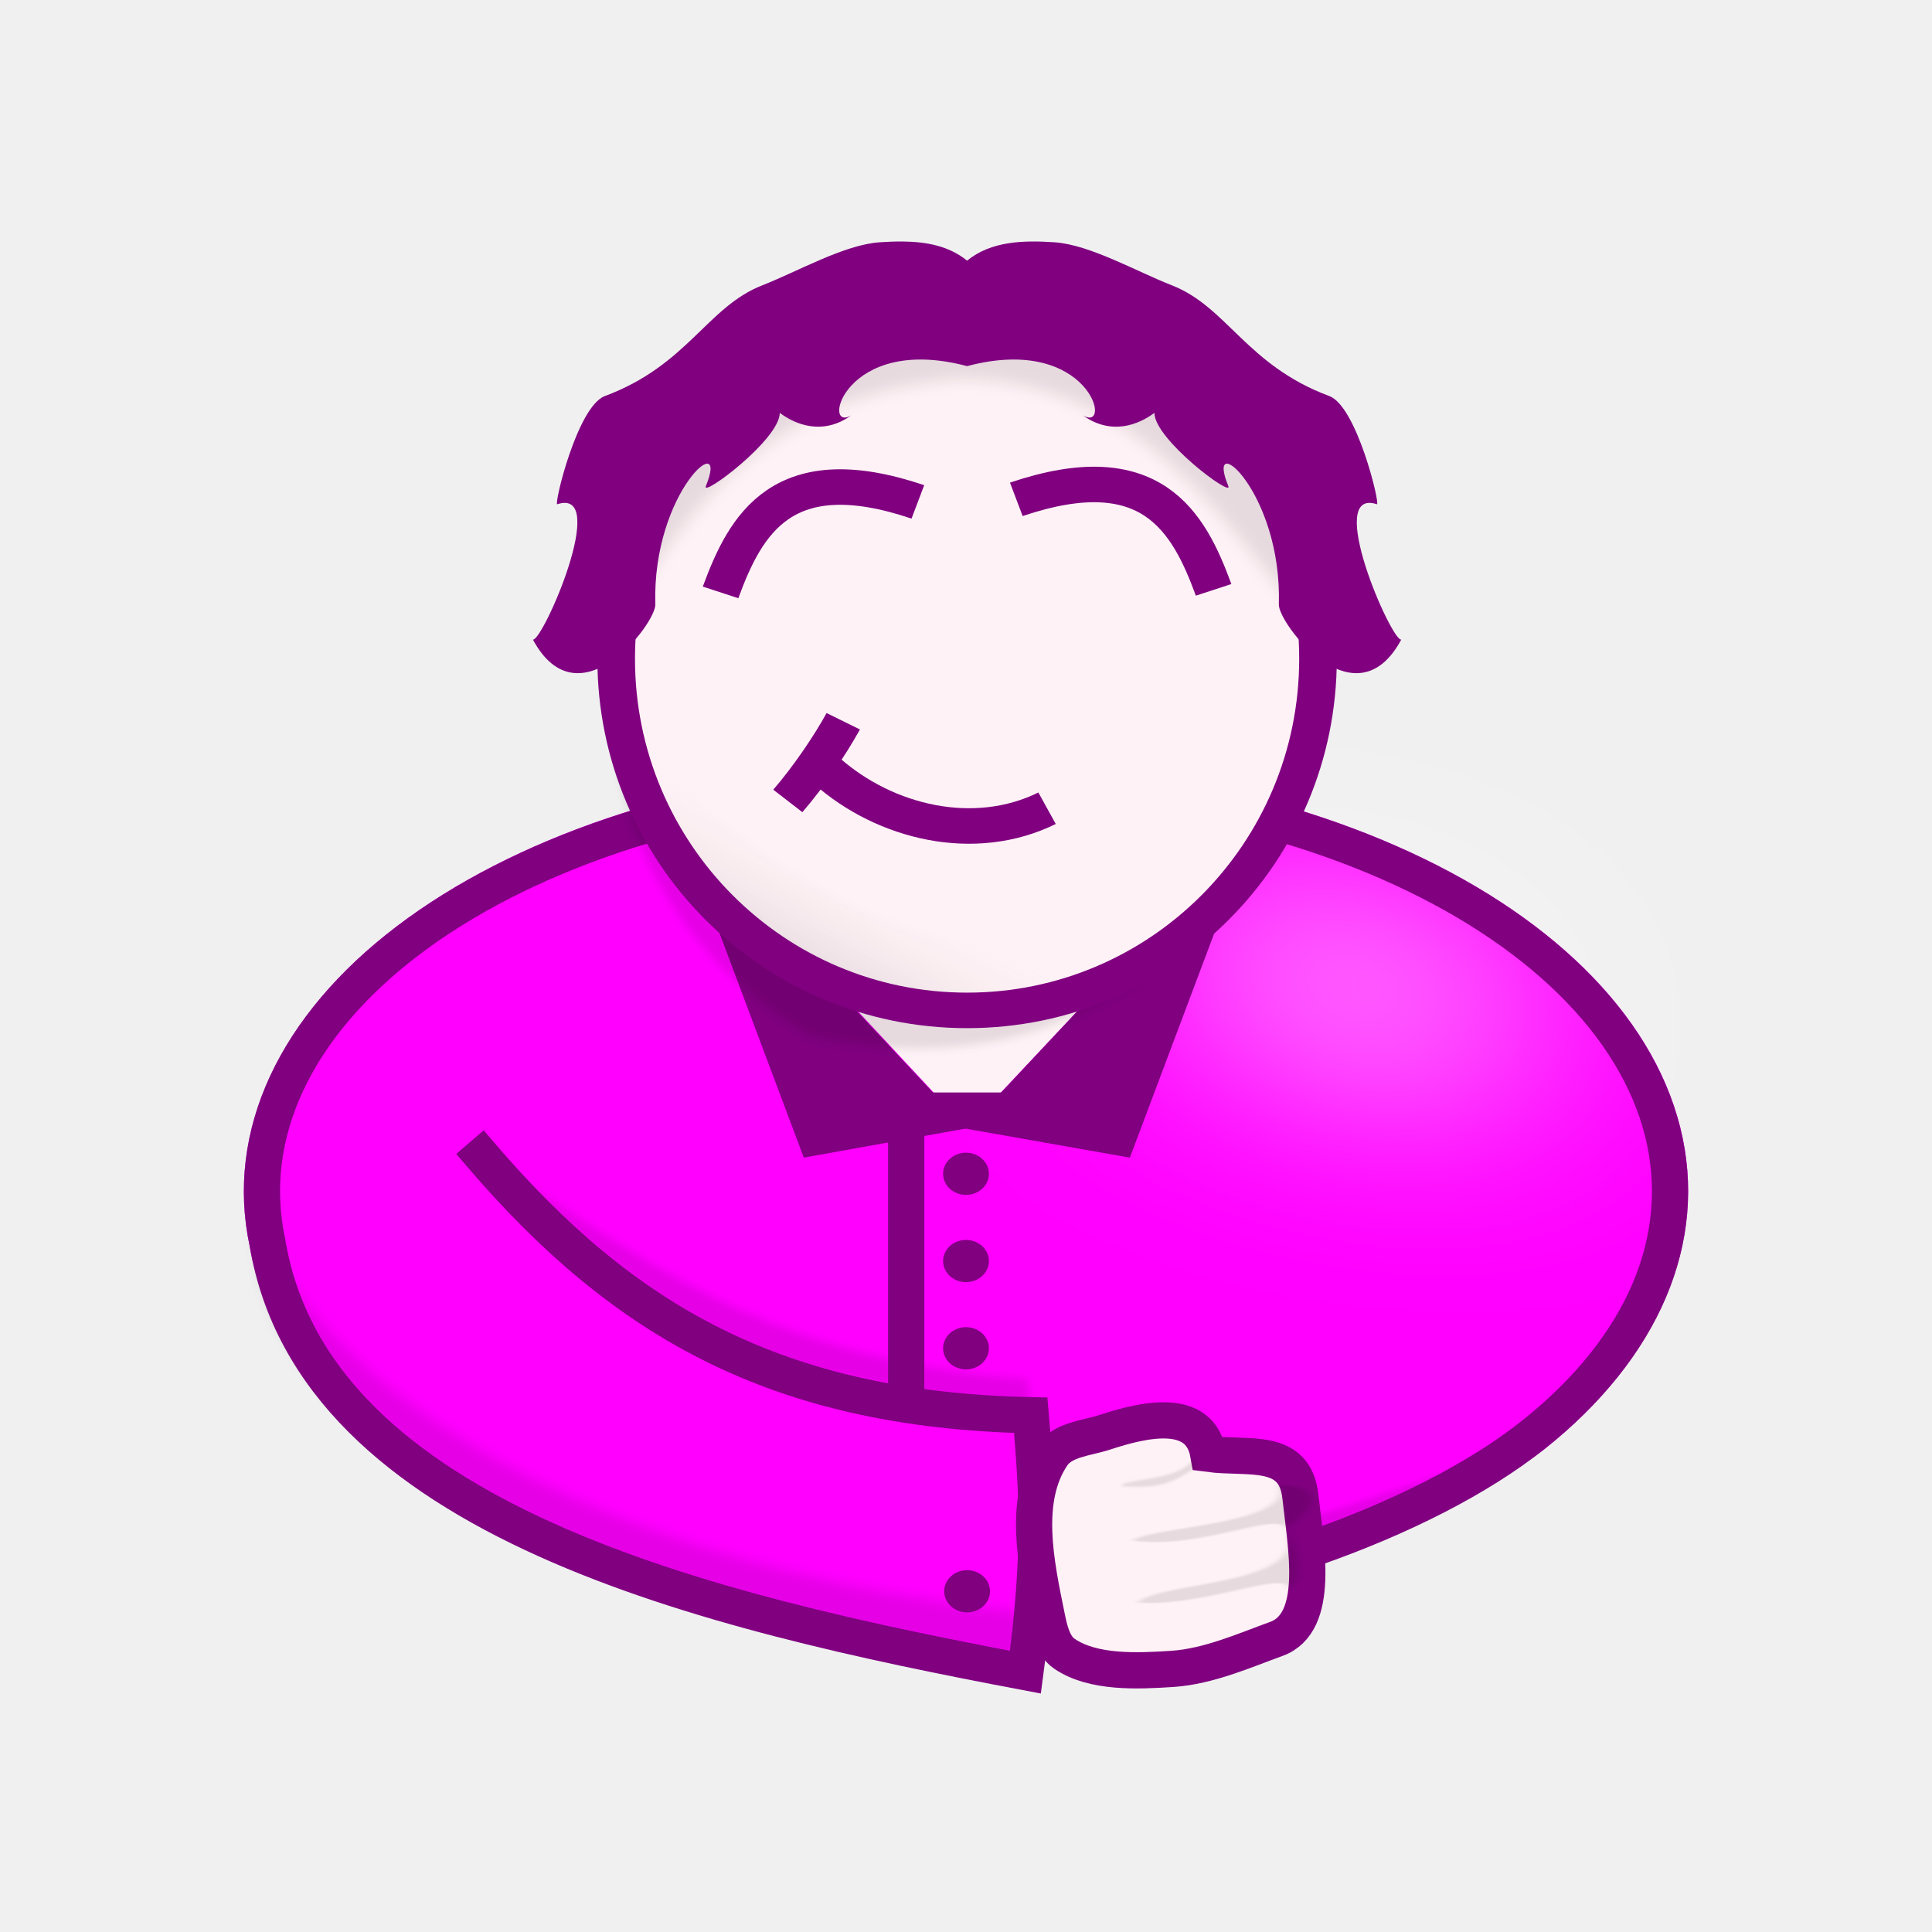
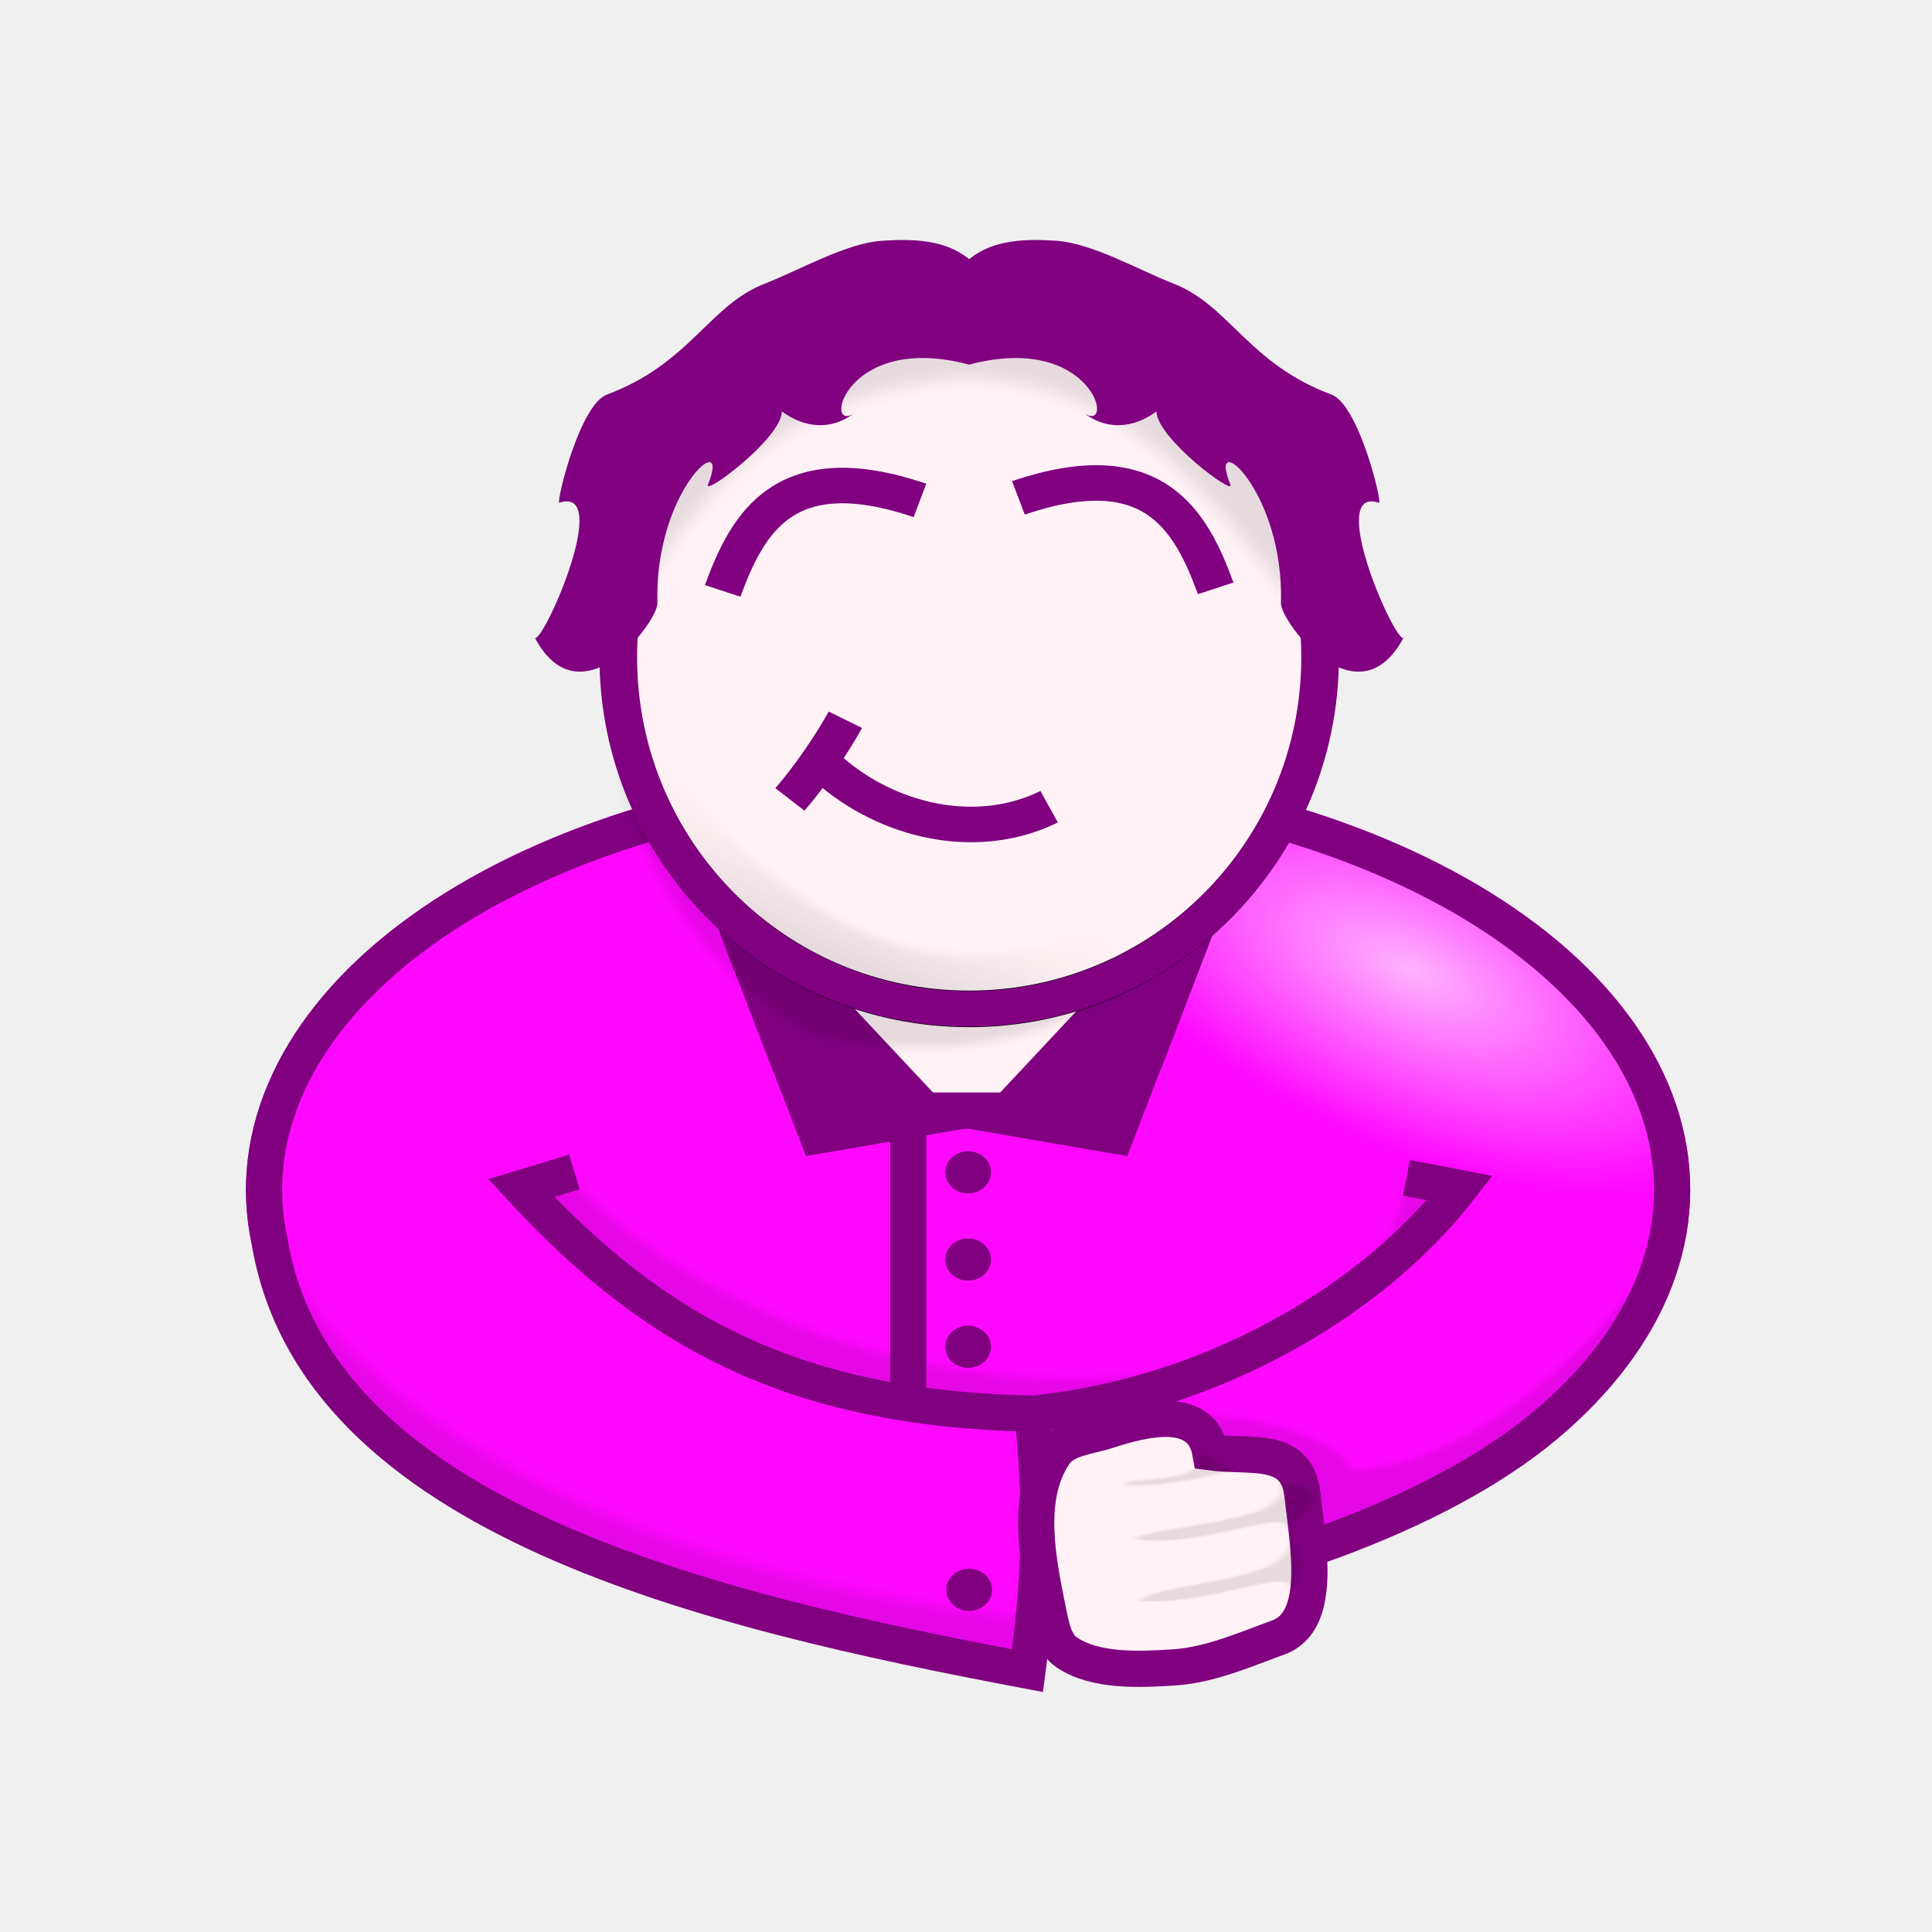
<svg xmlns="http://www.w3.org/2000/svg" xmlns:xlink="http://www.w3.org/1999/xlink" width="1600" height="1600" viewBox="0 0 1600 1600" version="1.1" id="svg8" enable-background="new">
  <defs id="defs2">
+     <linearGradient id="linearGradient888">
+       <stop style="stop-color:#ffb3ff;stop-opacity:1" offset="0" id="stop884" />
+       <stop style="stop-color:#ff00ff;stop-opacity:0.97" offset="1" id="stop886" />
+     </linearGradient>
    <linearGradient id="linearGradient1339">
      <stop id="stop1335" offset="0" style="stop-color:#ffffff;stop-opacity:0" />
      <stop id="stop1337" offset="1" style="stop-color:#000000;stop-opacity:0.996" />
    </linearGradient>
-     <linearGradient xlink:href="#linearGradient1339" id="linearGradient2511" x1="697.047" y1="343.439" x2="696.175" y2="434.516" gradientUnits="userSpaceOnUse" gradientTransform="matrix(1.105025,0.5759596,0,1.28166,-93.32295,-306.5986)" />
-     <filter style="color-interpolation-filters:sRGB" id="filter1130" x="-0.659" width="2.318" y="-1.173" height="3.346">
-       <feGaussianBlur stdDeviation="53.489" id="feGaussianBlur1132" />
-     </filter>
+     <linearGradient xlink:href="#linearGradient1339" id="linearGradient2511" x1="722.795" y1="319.609" x2="732.288" y2="412.825" gradientUnits="userSpaceOnUse" gradientTransform="matrix(1.105025,0.5759596,0,1.28166,-91.59235,-307.8479)" />
    <filter style="color-interpolation-filters:sRGB" id="filter1148" x="-0.018" width="1.035" y="-0.037" height="1.075">
      <feGaussianBlur stdDeviation="3.347" id="feGaussianBlur1150" />
    </filter>
    <filter style="color-interpolation-filters:sRGB" id="filter1160" x="-0.019" width="1.038" y="-0.033" height="1.065">
      <feGaussianBlur stdDeviation="5.159" id="feGaussianBlur1162" />
    </filter>
    <filter style="color-interpolation-filters:sRGB" id="filter1184" x="-0.016" width="1.032" y="-0.048" height="1.096">
      <feGaussianBlur stdDeviation="2.538" id="feGaussianBlur1186" />
    </filter>
    <filter style="color-interpolation-filters:sRGB" id="filter1208" x="-0.019" width="1.037" y="-0.034" height="1.067">
      <feGaussianBlur stdDeviation="3.41" id="feGaussianBlur1210" />
    </filter>
    <filter style="color-interpolation-filters:sRGB" id="filter1226" x="-0.027" width="1.053" y="-0.056" height="1.112">
      <feGaussianBlur stdDeviation="6.268" id="feGaussianBlur1228" />
    </filter>
-     <filter style="color-interpolation-filters:sRGB" id="filter1240" x="-0.017" width="1.034" y="-0.04" height="1.081">
-       <feGaussianBlur stdDeviation="3.24" id="feGaussianBlur1242" />
-     </filter>
    <filter style="color-interpolation-filters:sRGB" id="filter934" x="-0.05" width="1.101" y="-0.151" height="1.302">
      <feGaussianBlur stdDeviation="1.294" id="feGaussianBlur936" />
    </filter>
+     <radialGradient xlink:href="#linearGradient888" id="radialGradient890" cx="1069.486" cy="-469.931" fx="1069.486" fy="-469.931" r="598.001" gradientTransform="matrix(0.4687279,0.2130708,-0.0992805,0.2184042,547.7037,-383.3239)" gradientUnits="userSpaceOnUse" />
+     <filter style="color-interpolation-filters:sRGB" id="filter957" x="-0.018" width="1.036" y="-0.036" height="1.071">
+       <feGaussianBlur stdDeviation="3.586" id="feGaussianBlur959" />
+     </filter>
  </defs>
-   <g id="layer5">
+   <g id="layer5" style="display:inline">
    <g id="layer7" style="display:inline" transform="translate(2.056898,158.0872)">
      <g id="layer1" transform="translate(71.23495,903.3248)" style="display:inline;opacity:1">
-         <path style="color:#000000;font-style:normal;font-variant:normal;font-weight:normal;font-stretch:normal;font-size:medium;line-height:normal;font-family:sans-serif;font-variant-ligatures:normal;font-variant-position:normal;font-variant-caps:normal;font-variant-numeric:normal;font-variant-alternates:normal;font-feature-settings:normal;text-indent:0;text-align:start;text-decoration:none;text-decoration-line:none;text-decoration-style:solid;text-decoration-color:#000000;letter-spacing:normal;word-spacing:normal;text-transform:none;writing-mode:lr-tb;direction:ltr;text-orientation:mixed;dominant-baseline:auto;baseline-shift:baseline;text-anchor:start;white-space:normal;shape-padding:0;clip-rule:nonzero;display:inline;overflow:visible;visibility:visible;opacity:1;isolation:auto;mix-blend-mode:normal;color-interpolation:sRGB;color-interpolation-filters:linearRGB;solid-color:#000000;solid-opacity:1;vector-effect:none;fill:#ff00ff;fill-opacity:1;fill-rule:nonzero;stroke:none;stroke-width:30;stroke-linecap:square;stroke-linejoin:miter;stroke-miterlimit:4;stroke-dasharray:none;stroke-dashoffset:0;stroke-opacity:1;paint-order:fill markers stroke;color-rendering:auto;image-rendering:auto;shape-rendering:auto;text-rendering:auto;enable-background:accumulate" d="m 726.403,-430.398 c -26.497,0.008 -53.106,1.055 -79.66,3.17 -154.495,12.304 -294.763,59.447 -391.465,132.959 -96.618,73.449 -142.19,169.47 -121.793,264.803 10.694,63.395 57.459,116.597 118.906,161.322 61.595,44.833 138.863,81.662 214.688,111.213 151.649,59.103 298.049,88.914 298.049,88.914 l 15.508,3.164 8.904,-59.93 c 14.058,-2.77 81.547,-16.225 166.523,-38.814 94.25,-25.055 198.966,-57.438 249.686,-97.719 94.143,-74.767 136.298,-171.693 112.367,-266.734 -23.93,-95.041 -109.485,-177.62 -235.012,-232.738 -103.952,-45.645 -229.033,-69.649 -356.701,-69.609 z" id="path891" />
-         <path style="display:inline;fill:#fff2f6;fill-opacity:1;fill-rule:nonzero;stroke:none;stroke-width:32.722;stroke-linecap:butt;stroke-linejoin:miter;stroke-miterlimit:4;stroke-dasharray:none;stroke-opacity:1;paint-order:fill markers stroke" id="path957" d="m 429.504,-446.931 a 667.427,357.657 0 0 1 598.417,0.593 l -300.311,319.406 z" />
+         <path style="color:#000000;font-style:normal;font-variant:normal;font-weight:normal;font-stretch:normal;font-size:medium;line-height:normal;font-family:sans-serif;font-variant-ligatures:normal;font-variant-position:normal;font-variant-caps:normal;font-variant-numeric:normal;font-variant-alternates:normal;font-feature-settings:normal;text-indent:0;text-align:start;text-decoration:none;text-decoration-line:none;text-decoration-style:solid;text-decoration-color:#000000;letter-spacing:normal;word-spacing:normal;text-transform:none;writing-mode:lr-tb;direction:ltr;text-orientation:mixed;dominant-baseline:auto;baseline-shift:baseline;text-anchor:start;white-space:normal;shape-padding:0;clip-rule:nonzero;display:inline;overflow:visible;visibility:visible;opacity:1;isolation:auto;mix-blend-mode:normal;color-interpolation:sRGB;color-interpolation-filters:linearRGB;solid-color:#000000;solid-opacity:1;vector-effect:none;fill:url(#radialGradient890);fill-opacity:1;fill-rule:nonzero;stroke:none;stroke-width:30;stroke-linecap:square;stroke-linejoin:miter;stroke-miterlimit:4;stroke-dasharray:none;stroke-dashoffset:0;stroke-opacity:1;paint-order:fill markers stroke;color-rendering:auto;image-rendering:auto;shape-rendering:auto;text-rendering:auto;enable-background:accumulate" d="m 728.134,-431.648 c -26.497,0.008 -53.106,1.055 -79.66,3.17 -154.495,12.304 -294.763,59.447 -391.465,132.959 -96.618,73.449 -142.19,169.47 -121.793,264.803 10.694,63.395 57.459,116.597 118.906,161.322 61.595,44.833 138.863,81.662 214.688,111.213 151.649,59.103 298.049,88.914 298.049,88.914 l 15.508,3.164 8.904,-59.93 c 14.058,-2.77 81.547,-16.225 166.523,-38.814 94.25,-25.055 198.966,-57.438 249.686,-97.719 94.143,-74.767 136.298,-171.693 112.367,-266.734 -23.93,-95.041 -109.485,-177.62 -235.012,-232.738 -103.952,-45.645 -229.033,-69.649 -356.701,-69.609 z" id="path891" />
+         <path style="display:inline;fill:#fff2f6;stroke:none;stroke-width:1px;stroke-linecap:butt;stroke-linejoin:miter;stroke-opacity:1;fill-opacity:1" d="m 502.33,-389.886 24.762,72.358 123.539,176.259 163.669,-1.574 114.692,-180.981 26.28,-68.273 c -143.14,-34.844 -311.286,-39.58 -452.943,2.21 z" id="path981" />
      </g>
      <g style="display:inline;opacity:1" transform="translate(71.23495,903.3248)" id="g1184">
-         <ellipse style="display:inline;opacity:1;fill:#ffffff;fill-opacity:1;fill-rule:nonzero;stroke:none;stroke-width:30;stroke-linecap:square;stroke-linejoin:round;stroke-miterlimit:4;stroke-dasharray:none;stroke-opacity:1;paint-order:stroke fill markers;filter:url(#filter1130)" id="path945" cx="885.227" cy="-573.16" rx="96.785" ry="39.344" transform="matrix(1.74089,0.4457144,0.02725236,1.229946,-477.462,66.83464)" />
-         <path style="display:inline;opacity:0.1;fill:#000000;fill-opacity:1;stroke:#000000;stroke-width:1px;stroke-linecap:butt;stroke-linejoin:miter;stroke-opacity:1;filter:url(#filter1148)" d="M 325.683,-104.16 C 465.921,-15.394 554.547,62.88 777.388,81.517 l 2.926,29.114 -259.368,-52.775 z" id="path915" />
-         <path style="opacity:0.1;fill:#000000;fill-opacity:1;stroke:none;stroke-width:1px;stroke-linecap:butt;stroke-linejoin:miter;stroke-opacity:1;filter:url(#filter1160)" d="m 137.59,-56.287 c 66.825,170.327 321.927,300.32 651.95,331.504 l -13.625,48.189 C 281.367,224.327 132.745,92.411 137.59,-56.287 Z" id="path1138" />
-         <path style="opacity:0.1;fill:#000000;fill-opacity:1;stroke:none;stroke-width:1px;stroke-linecap:butt;stroke-linejoin:miter;stroke-opacity:1;filter:url(#filter1184)" d="m 788.482,270.464 -2.688,-43.462 c 106.171,14.851 248.011,-37.511 380.579,-83.46 -111.362,60.803 -223.052,121.191 -377.892,126.922 z" id="path1166" />
+         <path style="display:inline;opacity:0.1;fill:#000000;fill-opacity:1;stroke:#000000;stroke-width:1px;stroke-linecap:butt;stroke-linejoin:miter;stroke-opacity:1;filter:url(#filter1148)" d="m 358.405,-77.527 46.543,-0.87 C 606.709,126.954 1063.152,144.753 1091.47,-86.021 l 44.272,8.494 c -186.876,232.969 -573.013,262.573 -777.337,-5e-6 z" id="path915" />
+         <path style="opacity:0.1;fill:#000000;fill-opacity:1;stroke:none;stroke-width:1px;stroke-linecap:butt;stroke-linejoin:miter;stroke-opacity:1;filter:url(#filter1160)" d="M 139.32,-57.537 C 206.145,112.791 459.021,248.348 789.045,279.532 l -11.399,42.625 C 283.111,223.087 192.299,132.246 139.32,-57.537 Z" id="path1138" />
+         <path style="opacity:0.1;fill:#000000;fill-opacity:1;stroke:none;stroke-width:1px;stroke-linecap:butt;stroke-linejoin:miter;stroke-opacity:1;filter:url(#filter1184)" d="m 790.212,269.215 -6.583,-138.607 c 115.316,-41.863 246.059,-12.204 263.434,25.938 87.191,-5.421 181.459,-77.704 257.359,-183.956 C 1298.624,89.28 984.024,284.116 790.212,269.215 Z" id="path1166" />
      </g>
      <g transform="translate(71.23495,903.3248)" id="g1055" style="display:inline">
-         <ellipse id="ellipse849" style="opacity:0.115;fill:none;fill-opacity:1;fill-rule:evenodd;stroke:none;stroke-width:30.265;stroke-linecap:butt;stroke-linejoin:miter;stroke-miterlimit:4;stroke-dasharray:none;stroke-opacity:1;paint-order:fill markers stroke" cx="727.61" cy="-70.341" rx="583.872" ry="349.751" />
-         <ellipse ry="16.662" rx="18.157" cy="-17.077" cx="726.708" id="ellipse2524" style="display:inline;opacity:1;fill:#800080;fill-opacity:1;fill-rule:nonzero;stroke:#800080;stroke-width:1.63;stroke-linecap:square;stroke-linejoin:round;stroke-miterlimit:4;stroke-dasharray:none;stroke-opacity:1;paint-order:stroke markers fill" />
-         <ellipse style="display:inline;opacity:1;fill:#800080;fill-opacity:1;fill-rule:nonzero;stroke:#800080;stroke-width:1.63;stroke-linecap:square;stroke-linejoin:round;stroke-miterlimit:4;stroke-dasharray:none;stroke-opacity:1;paint-order:stroke markers fill" id="ellipse2526" cx="726.708" cy="-89.321" rx="18.157" ry="16.662" />
-         <ellipse style="display:inline;opacity:1;fill:#800080;fill-opacity:1;fill-rule:nonzero;stroke:#800080;stroke-width:1.63;stroke-linecap:square;stroke-linejoin:round;stroke-miterlimit:4;stroke-dasharray:none;stroke-opacity:1;paint-order:stroke markers fill" id="ellipse898" cx="726.708" cy="55.168" rx="18.157" ry="16.662" />
-         <path id="path1261" style="display:inline;fill:none;fill-opacity:1;fill-rule:nonzero;stroke:#800080;stroke-width:30;stroke-linecap:square;stroke-linejoin:miter;stroke-miterlimit:4;stroke-dasharray:none;stroke-opacity:1;paint-order:fill markers stroke" d="m 325.683,-104.16 c 116.052,135.313 243.057,210.321 454.631,214.791 5.588,65.382 8.847,114.133 -4.398,212.775 C 515.207,274.077 186.504,198.659 148.192,-32.372 c -19.149,-89.003 22.594,-178.824 116.164,-249.956 93.57,-71.131 231.409,-117.828 383.578,-129.947 152.17,-12.119 306.381,11.318 429.14,65.22 122.758,53.903 204.15,133.918 226.496,222.666 22.346,88.748 -16.158,179.062 -107.149,251.326 C 1105.43,199.201 940.182,256.481 788.482,270.464" />
-         <ellipse style="display:inline;opacity:1;fill:#800080;fill-opacity:1;fill-rule:nonzero;stroke:#800080;stroke-width:1.63;stroke-linecap:square;stroke-linejoin:round;stroke-miterlimit:4;stroke-dasharray:none;stroke-opacity:1;paint-order:stroke markers fill" id="path2513" cx="727.608" cy="256.423" rx="18.157" ry="16.662" />
-         <path style="fill:none;stroke:#800080;stroke-width:30;stroke-linecap:butt;stroke-linejoin:miter;stroke-miterlimit:4;stroke-dasharray:none;stroke-opacity:1" d="M 677.187,-128.932 V 97.513" id="path977" />
-         <g id="g987">
-           <path id="path867" d="m 486.951,-383.513 240.247,256.581 -134.807,24.219 z" style="fill:#800080;fill-opacity:1;stroke:none;stroke-width:1px;stroke-linecap:butt;stroke-linejoin:miter;stroke-opacity:1" />
-           <path style="fill:#800080;fill-opacity:1;stroke:none;stroke-width:1px;stroke-linecap:butt;stroke-linejoin:miter;stroke-opacity:1" d="m 967.856,-383.073 -240.247,256.581 134.807,23.779 z" id="path873" />
-           <path style="fill:none;stroke:#800080;stroke-width:30;stroke-linecap:butt;stroke-linejoin:miter;stroke-miterlimit:4;stroke-dasharray:none;stroke-opacity:1" d="M 846.322,-141.671 H 619.877" id="path982" />
+         <ellipse id="ellipse849" style="opacity:0.115;fill:none;fill-opacity:1;fill-rule:evenodd;stroke:none;stroke-width:30.265;stroke-linecap:butt;stroke-linejoin:miter;stroke-miterlimit:4;stroke-dasharray:none;stroke-opacity:1;paint-order:fill markers stroke" cx="729.34" cy="-71.59" rx="583.872" ry="349.751" />
+         <ellipse ry="16.662" rx="18.157" cy="-18.326" cx="728.439" id="ellipse2524" style="display:inline;opacity:1;fill:#800080;fill-opacity:1;fill-rule:nonzero;stroke:#800080;stroke-width:1.63;stroke-linecap:square;stroke-linejoin:round;stroke-miterlimit:4;stroke-dasharray:none;stroke-opacity:1;paint-order:stroke markers fill" />
+         <ellipse style="display:inline;opacity:1;fill:#800080;fill-opacity:1;fill-rule:nonzero;stroke:#800080;stroke-width:1.63;stroke-linecap:square;stroke-linejoin:round;stroke-miterlimit:4;stroke-dasharray:none;stroke-opacity:1;paint-order:stroke markers fill" id="ellipse2526" cx="728.439" cy="-90.57" rx="18.157" ry="16.662" />
+         <ellipse style="display:inline;opacity:1;fill:#800080;fill-opacity:1;fill-rule:nonzero;stroke:#800080;stroke-width:1.63;stroke-linecap:square;stroke-linejoin:round;stroke-miterlimit:4;stroke-dasharray:none;stroke-opacity:1;paint-order:stroke markers fill" id="ellipse898" cx="728.439" cy="53.918" rx="18.157" ry="16.662" />
+         <path id="path1261" style="display:inline;fill:none;fill-opacity:1;fill-rule:nonzero;stroke:#800080;stroke-width:30;stroke-linecap:square;stroke-linejoin:miter;stroke-miterlimit:4;stroke-dasharray:none;stroke-opacity:1;paint-order:fill markers stroke" d="m 388.061,-86.492 -29.656,8.965 C 468.65,41.93 583.951,105.197 782.044,109.382 c 5.588,65.382 8.847,114.133 -4.398,212.775 C 516.938,272.828 188.234,197.41 149.923,-33.621 130.773,-122.624 172.517,-212.446 266.086,-283.577 c 93.57,-71.131 231.409,-117.828 383.578,-129.947 152.17,-12.119 306.381,11.318 429.14,65.22 122.758,53.903 204.15,133.918 226.496,222.666 22.346,88.748 -16.158,179.062 -107.149,251.326 -90.991,72.264 -256.239,129.544 -407.939,143.527" />
+         <ellipse style="display:inline;opacity:1;fill:#800080;fill-opacity:1;fill-rule:nonzero;stroke:#800080;stroke-width:1.63;stroke-linecap:square;stroke-linejoin:round;stroke-miterlimit:4;stroke-dasharray:none;stroke-opacity:1;paint-order:stroke markers fill" id="path2513" cx="729.339" cy="255.174" rx="18.157" ry="16.662" />
+         <path style="fill:none;stroke:#800080;stroke-width:30;stroke-linecap:butt;stroke-linejoin:miter;stroke-miterlimit:4;stroke-dasharray:none;stroke-opacity:1" d="M 678.918,-130.181 V 96.264" id="path977" />
+         <path style="fill:none;stroke:#800080;stroke-width:30;stroke-linecap:butt;stroke-linejoin:miter;stroke-miterlimit:4;stroke-dasharray:none;stroke-opacity:1" d="m 1091.47,-86.021 44.272,8.494 C 1063.502,15.531 930.949,94.245 782.044,109.382" id="path893" />
+         <g id="g958">
+           <g id="g979">
+             <path id="path982" d="M 839.931,-141.669 H 613.485" style="fill:none;stroke:#800080;stroke-width:30;stroke-linecap:butt;stroke-linejoin:miter;stroke-miterlimit:4;stroke-dasharray:none;stroke-opacity:1" />
+             <path style="fill:#800080;fill-opacity:1;stroke:none;stroke-width:1px;stroke-linecap:butt;stroke-linejoin:miter;stroke-opacity:1" d="m 486.194,-384.322 241.004,257.39 -133.076,22.97 z" id="path867" />
+             <path style="color:#000000;font-style:normal;font-variant:normal;font-weight:normal;font-stretch:normal;font-size:medium;line-height:normal;font-family:sans-serif;font-variant-ligatures:normal;font-variant-position:normal;font-variant-caps:normal;font-variant-numeric:normal;font-variant-alternates:normal;font-feature-settings:normal;text-indent:0;text-align:start;text-decoration:none;text-decoration-line:none;text-decoration-style:solid;text-decoration-color:#000000;letter-spacing:normal;word-spacing:normal;text-transform:none;writing-mode:lr-tb;direction:ltr;text-orientation:mixed;dominant-baseline:auto;baseline-shift:baseline;text-anchor:start;white-space:normal;shape-padding:0;clip-rule:nonzero;display:inline;overflow:visible;visibility:visible;opacity:1;isolation:auto;mix-blend-mode:normal;color-interpolation:sRGB;color-interpolation-filters:linearRGB;solid-color:#000000;solid-opacity:1;vector-effect:none;fill:#800080;fill-opacity:1;fill-rule:nonzero;stroke:none;stroke-width:30;stroke-linecap:butt;stroke-linejoin:miter;stroke-miterlimit:4;stroke-dasharray:none;stroke-dashoffset:0;stroke-opacity:1;color-rendering:auto;image-rendering:auto;shape-rendering:auto;text-rendering:auto;enable-background:accumulate" d="m 513.59,-396.548 -28.001,10.768 81.28,211.355 28.001,-10.768 z" id="path904" />
+             <path id="path918" d="m 968.202,-384.322 -241.004,257.39 133.076,22.97 z" style="fill:#800080;fill-opacity:1;stroke:none;stroke-width:1px;stroke-linecap:butt;stroke-linejoin:miter;stroke-opacity:1" />
+             <path id="path920" d="m 940.806,-396.548 28.001,10.768 -81.28,211.355 -28.001,-10.768 z" style="color:#000000;font-style:normal;font-variant:normal;font-weight:normal;font-stretch:normal;font-size:medium;line-height:normal;font-family:sans-serif;font-variant-ligatures:normal;font-variant-position:normal;font-variant-caps:normal;font-variant-numeric:normal;font-variant-alternates:normal;font-feature-settings:normal;text-indent:0;text-align:start;text-decoration:none;text-decoration-line:none;text-decoration-style:solid;text-decoration-color:#000000;letter-spacing:normal;word-spacing:normal;text-transform:none;writing-mode:lr-tb;direction:ltr;text-orientation:mixed;dominant-baseline:auto;baseline-shift:baseline;text-anchor:start;white-space:normal;shape-padding:0;clip-rule:nonzero;display:inline;overflow:visible;visibility:visible;opacity:1;isolation:auto;mix-blend-mode:normal;color-interpolation:sRGB;color-interpolation-filters:linearRGB;solid-color:#000000;solid-opacity:1;vector-effect:none;fill:#800080;fill-opacity:1;fill-rule:nonzero;stroke:none;stroke-width:30;stroke-linecap:butt;stroke-linejoin:miter;stroke-miterlimit:4;stroke-dasharray:none;stroke-dashoffset:0;stroke-opacity:1;color-rendering:auto;image-rendering:auto;shape-rendering:auto;text-rendering:auto;enable-background:accumulate" />
+           </g>
+         </g>
+       </g>
+       <g id="layer8" transform="translate(-2.056898,-158.0872)">
+         <g id="g1010">
+           <path id="path70" d="m 873.322,1203.806 c -25.022,36.782 -13.617,89.787 -4.721,133.375 2.288,11.209 5.119,24.616 14.557,31.081 23.75,16.269 60.775,14.47 89.501,12.578 30.309,-1.996 60.934,-15.764 85.972,-24.775 37.428,-13.471 24.268,-78.081 20.065,-117.637 -4.46,-41.971 -43.105,-31.169 -76.373,-35.663 -7.119,-39.715 -54.459,-28.101 -85.723,-17.845 -14.955,4.906 -34.425,5.871 -43.278,18.885 z" style="fill:#fff2f6;fill-opacity:1;stroke:#800080;stroke-width:30;stroke-linecap:butt;stroke-linejoin:miter;stroke-miterlimit:4;stroke-dasharray:none;stroke-opacity:1" />
+           <path transform="matrix(-1.003252,0,0,-0.9333132,1924.671,2364.156)" id="path892" d="m 898.965,1229.197 c 4.76,-0.025 34.939,20.671 31.448,12.795 -11.469,-25.87 63.493,-19.569 59.984,-26.466 -29.447,-1.478 -61.933,4.87 -91.432,13.671 z" style="opacity:0.1;fill:#000000;fill-opacity:1;stroke:none;stroke-width:1px;stroke-linecap:butt;stroke-linejoin:miter;stroke-opacity:1;filter:url(#filter934)" />
+           <path style="opacity:0.1;fill:#000000;fill-opacity:1;stroke:none;stroke-width:1px;stroke-linecap:butt;stroke-linejoin:miter;stroke-opacity:1;filter:url(#filter934)" d="m 932.242,1212.351 c -7.988,8.271 -24.168,34.104 0.92,43.036 -5.039,-40.219 57.041,-25.204 65.788,-36.636 -28.105,-17.191 -64.986,12.088 -66.708,-6.401 z" id="path946" transform="matrix(-1.893029,0.2288688,-0.102869,-0.8508546,2956.137,2082.877)" />
+           <path transform="matrix(-1.893029,0.2288688,-0.102869,-0.8508546,2960.338,2134.335)" id="path948" d="m 933.2,1213.431 c -4.706,4.012 -8.852,29.584 -1.913,62.845 -10.648,-63.182 57.45,-38.723 67.663,-57.525 -29.266,-12.298 -67.531,15.845 -65.75,-5.32 z" style="opacity:0.1;fill:#000000;fill-opacity:1;stroke:none;stroke-width:1px;stroke-linecap:butt;stroke-linejoin:miter;stroke-opacity:1;filter:url(#filter934)" />
        </g>
      </g>
    </g>
    <g id="layer6" style="display:inline" transform="translate(2.056898,158.0872)">
      <g id="layer2" style="display:inline">
-         <ellipse style="fill:#fff2f6;fill-opacity:1;fill-rule:nonzero;stroke:none;stroke-width:30.265;stroke-linecap:butt;stroke-linejoin:miter;stroke-miterlimit:4;stroke-dasharray:none;stroke-opacity:1;paint-order:markers fill stroke" id="ellipse1103" cx="-798.845" cy="387.473" rx="290.603" ry="291.209" transform="scale(-1,1)" />
+         <ellipse style="fill:#fff2f6;fill-opacity:1;fill-rule:nonzero;stroke:#000000;stroke-width:30.265;stroke-linecap:butt;stroke-linejoin:miter;stroke-miterlimit:4;stroke-dasharray:none;stroke-opacity:1;paint-order:markers fill stroke" id="ellipse1103" cx="-800.575" cy="386.224" rx="290.603" ry="291.209" transform="scale(-1,1)" />
      </g>
      <g id="layer4" style="display:inline">
-         <path style="display:inline;opacity:0.1;fill:url(#linearGradient2511);fill-opacity:1;fill-rule:nonzero;stroke:none;stroke-width:1.763;stroke-linecap:butt;stroke-linejoin:miter;stroke-miterlimit:4;stroke-dasharray:none;stroke-opacity:1;paint-order:stroke fill markers;filter:url(#filter1208)" d="M 945.608,630.341 C 766.675,726.023 585.125,664.489 507.416,429.687 617.962,560.379 737.31,647.878 945.608,630.341 Z" id="ellipse1079" />
-         <path style="opacity:0.1;fill:#000000;fill-opacity:0.996;stroke:none;stroke-width:1px;stroke-linecap:butt;stroke-linejoin:miter;stroke-opacity:1;filter:url(#filter1226)" d="M 512.059,358.041 C 587.024,218.69 673.827,165.514 794.712,155.51 c 141.952,4.256 205.071,102.806 283.765,199.192 L 1061.785,193.345 802.501,88.742 522.074,200.022 Z" id="path1212" />
-         <path style="opacity:0.1;fill:#000000;fill-opacity:0.996;stroke:#000000;stroke-width:1px;stroke-linecap:butt;stroke-linejoin:miter;stroke-opacity:1;filter:url(#filter1240)" d="m 510.197,467.765 c 98.236,218.858 276.959,257.631 475.271,152.653 -63.074,47.801 -145.29,113.421 -315.536,80.261 C 566.615,639.624 515.163,539.283 510.197,467.765 Z" id="path1230" />
+         <path style="opacity:0.1;fill:#000000;fill-opacity:0.996;stroke:none;stroke-width:1px;stroke-linecap:butt;stroke-linejoin:miter;stroke-opacity:1;filter:url(#filter1226)" d="m 513.79,356.791 c 74.965,-139.35 161.768,-192.527 282.652,-202.531 141.952,4.256 205.071,102.806 283.765,199.192 L 1063.515,192.096 804.232,87.492 523.805,198.773 Z" id="path1212" />
+         <path style="display:inline;opacity:0.1;fill:#000000;fill-opacity:0.996;stroke:#000000;stroke-width:1px;stroke-linecap:butt;stroke-linejoin:miter;stroke-opacity:1;filter:url(#filter957)" d="m 511.927,466.516 c 98.236,218.858 276.959,257.631 475.271,152.653 -63.074,47.801 -145.29,113.421 -315.536,80.261 C 568.346,638.375 516.894,538.034 511.927,466.516 Z" id="path1230" />
+         <path style="display:inline;opacity:0.1;fill:url(#linearGradient2511);fill-opacity:1;fill-rule:nonzero;stroke:none;stroke-width:1.763;stroke-linecap:butt;stroke-linejoin:miter;stroke-miterlimit:4;stroke-dasharray:none;stroke-opacity:1;paint-order:stroke fill markers;filter:url(#filter1208)" d="M 1061.456,531.777 C 896.163,741.131 595.36,734.105 509.147,428.437 743.057,740.104 878.935,629.673 1061.456,531.777 Z" id="ellipse1079" />
      </g>
      <g id="layer3" style="display:inline">
-         <g id="g887" transform="matrix(1.197651,0,0,1.131339,-39.51231,-163.5366)">
+         <g id="g887" transform="matrix(1.197651,0,0,1.131339,-37.78172,-164.7859)">
          <path style="display:inline;fill:none;stroke:#800080;stroke-width:26;stroke-linecap:butt;stroke-linejoin:miter;stroke-miterlimit:4;stroke-dasharray:none;stroke-opacity:1" d="M 870.465,436.598 C 853.159,386.713 827.448,336.895 734.037,370.339" id="path1041" />
          <path id="path1043" d="m 529.537,438.474 c 17.306,-49.885 43.017,-99.703 136.428,-66.259" style="display:inline;fill:none;stroke:#800080;stroke-width:26;stroke-linecap:butt;stroke-linejoin:miter;stroke-miterlimit:4;stroke-dasharray:none;stroke-opacity:1" />
          <path style="display:inline;fill:none;stroke:#800080;stroke-width:26;stroke-linecap:butt;stroke-linejoin:miter;stroke-miterlimit:4;stroke-dasharray:none;stroke-opacity:1" d="M 755.301,596.46 C 705.043,622.659 643.6,607.026 603.203,569.336" id="path1047" />
          <path id="path1049" d="m 614.381,532.792 c -9.341,17.945 -24.238,41.077 -38.344,58.317" style="display:inline;fill:none;stroke:#800080;stroke-width:26;stroke-linecap:butt;stroke-linejoin:miter;stroke-miterlimit:4;stroke-dasharray:none;stroke-opacity:1" />
          <path id="path843" d="m 655.828,181.611 c -5.383,-0.07 -10.828,0.175 -16.236,0.557 -24.517,1.73 -56.898,21.46 -81.082,31.451 -38.453,15.886 -51.626,58.513 -108.994,81.123 -18.978,7.48 -35.223,79.186 -32.93,79.186 36.726,-12.663 -9.952,100.302 -16.807,99.088 31.642,62.249 85.028,-11.719 84.639,-25.688 -2.32,-83.209 51.714,-129.868 34.953,-86.711 -3.466,8.925 51.108,-34.061 51.105,-53.574 10.849,8.605 29.841,16.839 49.566,1.723 -21.302,13.667 -5.251,-59.889 79.959,-35.938 85.21,-23.951 101.259,49.604 79.957,35.938 19.725,15.116 38.717,6.882 49.566,-1.723 -0.003,19.513 54.572,62.499 51.105,53.574 -16.761,-43.157 37.273,3.502 34.953,86.711 -0.389,13.968 52.997,87.937 84.639,25.688 -6.854,1.214 -53.533,-111.751 -16.807,-99.088 2.293,0 -13.952,-71.706 -32.93,-79.186 -57.368,-22.611 -70.541,-65.237 -108.994,-81.123 -24.184,-9.991 -56.565,-29.721 -81.082,-31.451 -21.633,-1.527 -43.843,-0.882 -60.408,13.457 -12.424,-10.754 -28.024,-13.804 -44.174,-14.014 z" style="display:inline;fill:#800080;stroke:none;stroke-width:28.345;stroke-linecap:butt;stroke-linejoin:miter;stroke-miterlimit:4;stroke-dasharray:none;stroke-opacity:1;paint-order:stroke markers fill" />
          <ellipse style="display:inline;fill:none;fill-opacity:1;fill-rule:nonzero;stroke:#800080;stroke-width:26;stroke-linecap:butt;stroke-linejoin:miter;stroke-miterlimit:4;stroke-dasharray:none;stroke-opacity:1;paint-order:markers fill stroke" id="ellipse1039" cx="-700.001" cy="487.042" rx="242.644" ry="257.402" transform="scale(-1,1)" />
        </g>
      </g>
    </g>
-     <g id="layer8">
-       <path style="fill:#fff2f6;fill-opacity:1;stroke:#800080;stroke-width:30;stroke-linecap:butt;stroke-linejoin:miter;stroke-miterlimit:4;stroke-dasharray:none;stroke-opacity:1" d="m 871.591,1205.055 c -25.022,36.782 -13.617,89.787 -4.721,133.375 2.288,11.209 5.119,24.616 14.557,31.081 23.75,16.269 60.775,14.47 89.501,12.578 30.309,-1.996 60.934,-15.764 85.972,-24.775 37.428,-13.471 24.268,-78.081 20.065,-117.637 -4.46,-41.971 -43.105,-31.169 -76.373,-35.663 -7.119,-39.715 -54.459,-28.101 -85.723,-17.845 -14.955,4.906 -34.425,5.871 -43.278,18.885 z" id="path70" />
-       <path style="opacity:0.1;fill:#000000;fill-opacity:1;stroke:none;stroke-width:1px;stroke-linecap:butt;stroke-linejoin:miter;stroke-opacity:1;filter:url(#filter934)" d="m 928.636,1232.774 c 4.76,-0.025 -1.434,17.231 1.777,9.218 9.052,-22.591 63.493,-19.569 59.984,-26.466 -29.447,-1.478 -38.917,0.995 -61.761,17.248 z" id="path892" transform="matrix(-1.003252,0,0,-0.9333132,1922.94,2365.405)" />
-       <path transform="matrix(-1.893029,0.2288688,-0.102869,-0.8508546,2954.406,2084.126)" id="path946" d="m 932.242,1212.351 c -7.988,8.271 -24.168,34.104 0.92,43.036 -5.039,-40.219 57.041,-25.204 65.788,-36.636 -28.105,-17.191 -64.986,12.088 -66.708,-6.401 z" style="opacity:0.1;fill:#000000;fill-opacity:1;stroke:none;stroke-width:1px;stroke-linecap:butt;stroke-linejoin:miter;stroke-opacity:1;filter:url(#filter934)" />
-       <path style="opacity:0.1;fill:#000000;fill-opacity:1;stroke:none;stroke-width:1px;stroke-linecap:butt;stroke-linejoin:miter;stroke-opacity:1;filter:url(#filter934)" d="m 933.2,1213.431 c -4.706,4.012 -8.852,29.584 -1.913,62.845 -10.648,-63.182 57.45,-38.723 67.663,-57.525 -29.266,-12.298 -67.531,15.845 -65.75,-5.32 z" id="path948" transform="matrix(-1.893029,0.2288688,-0.102869,-0.8508546,2958.607,2135.584)" />
-     </g>
  </g>
</svg>
